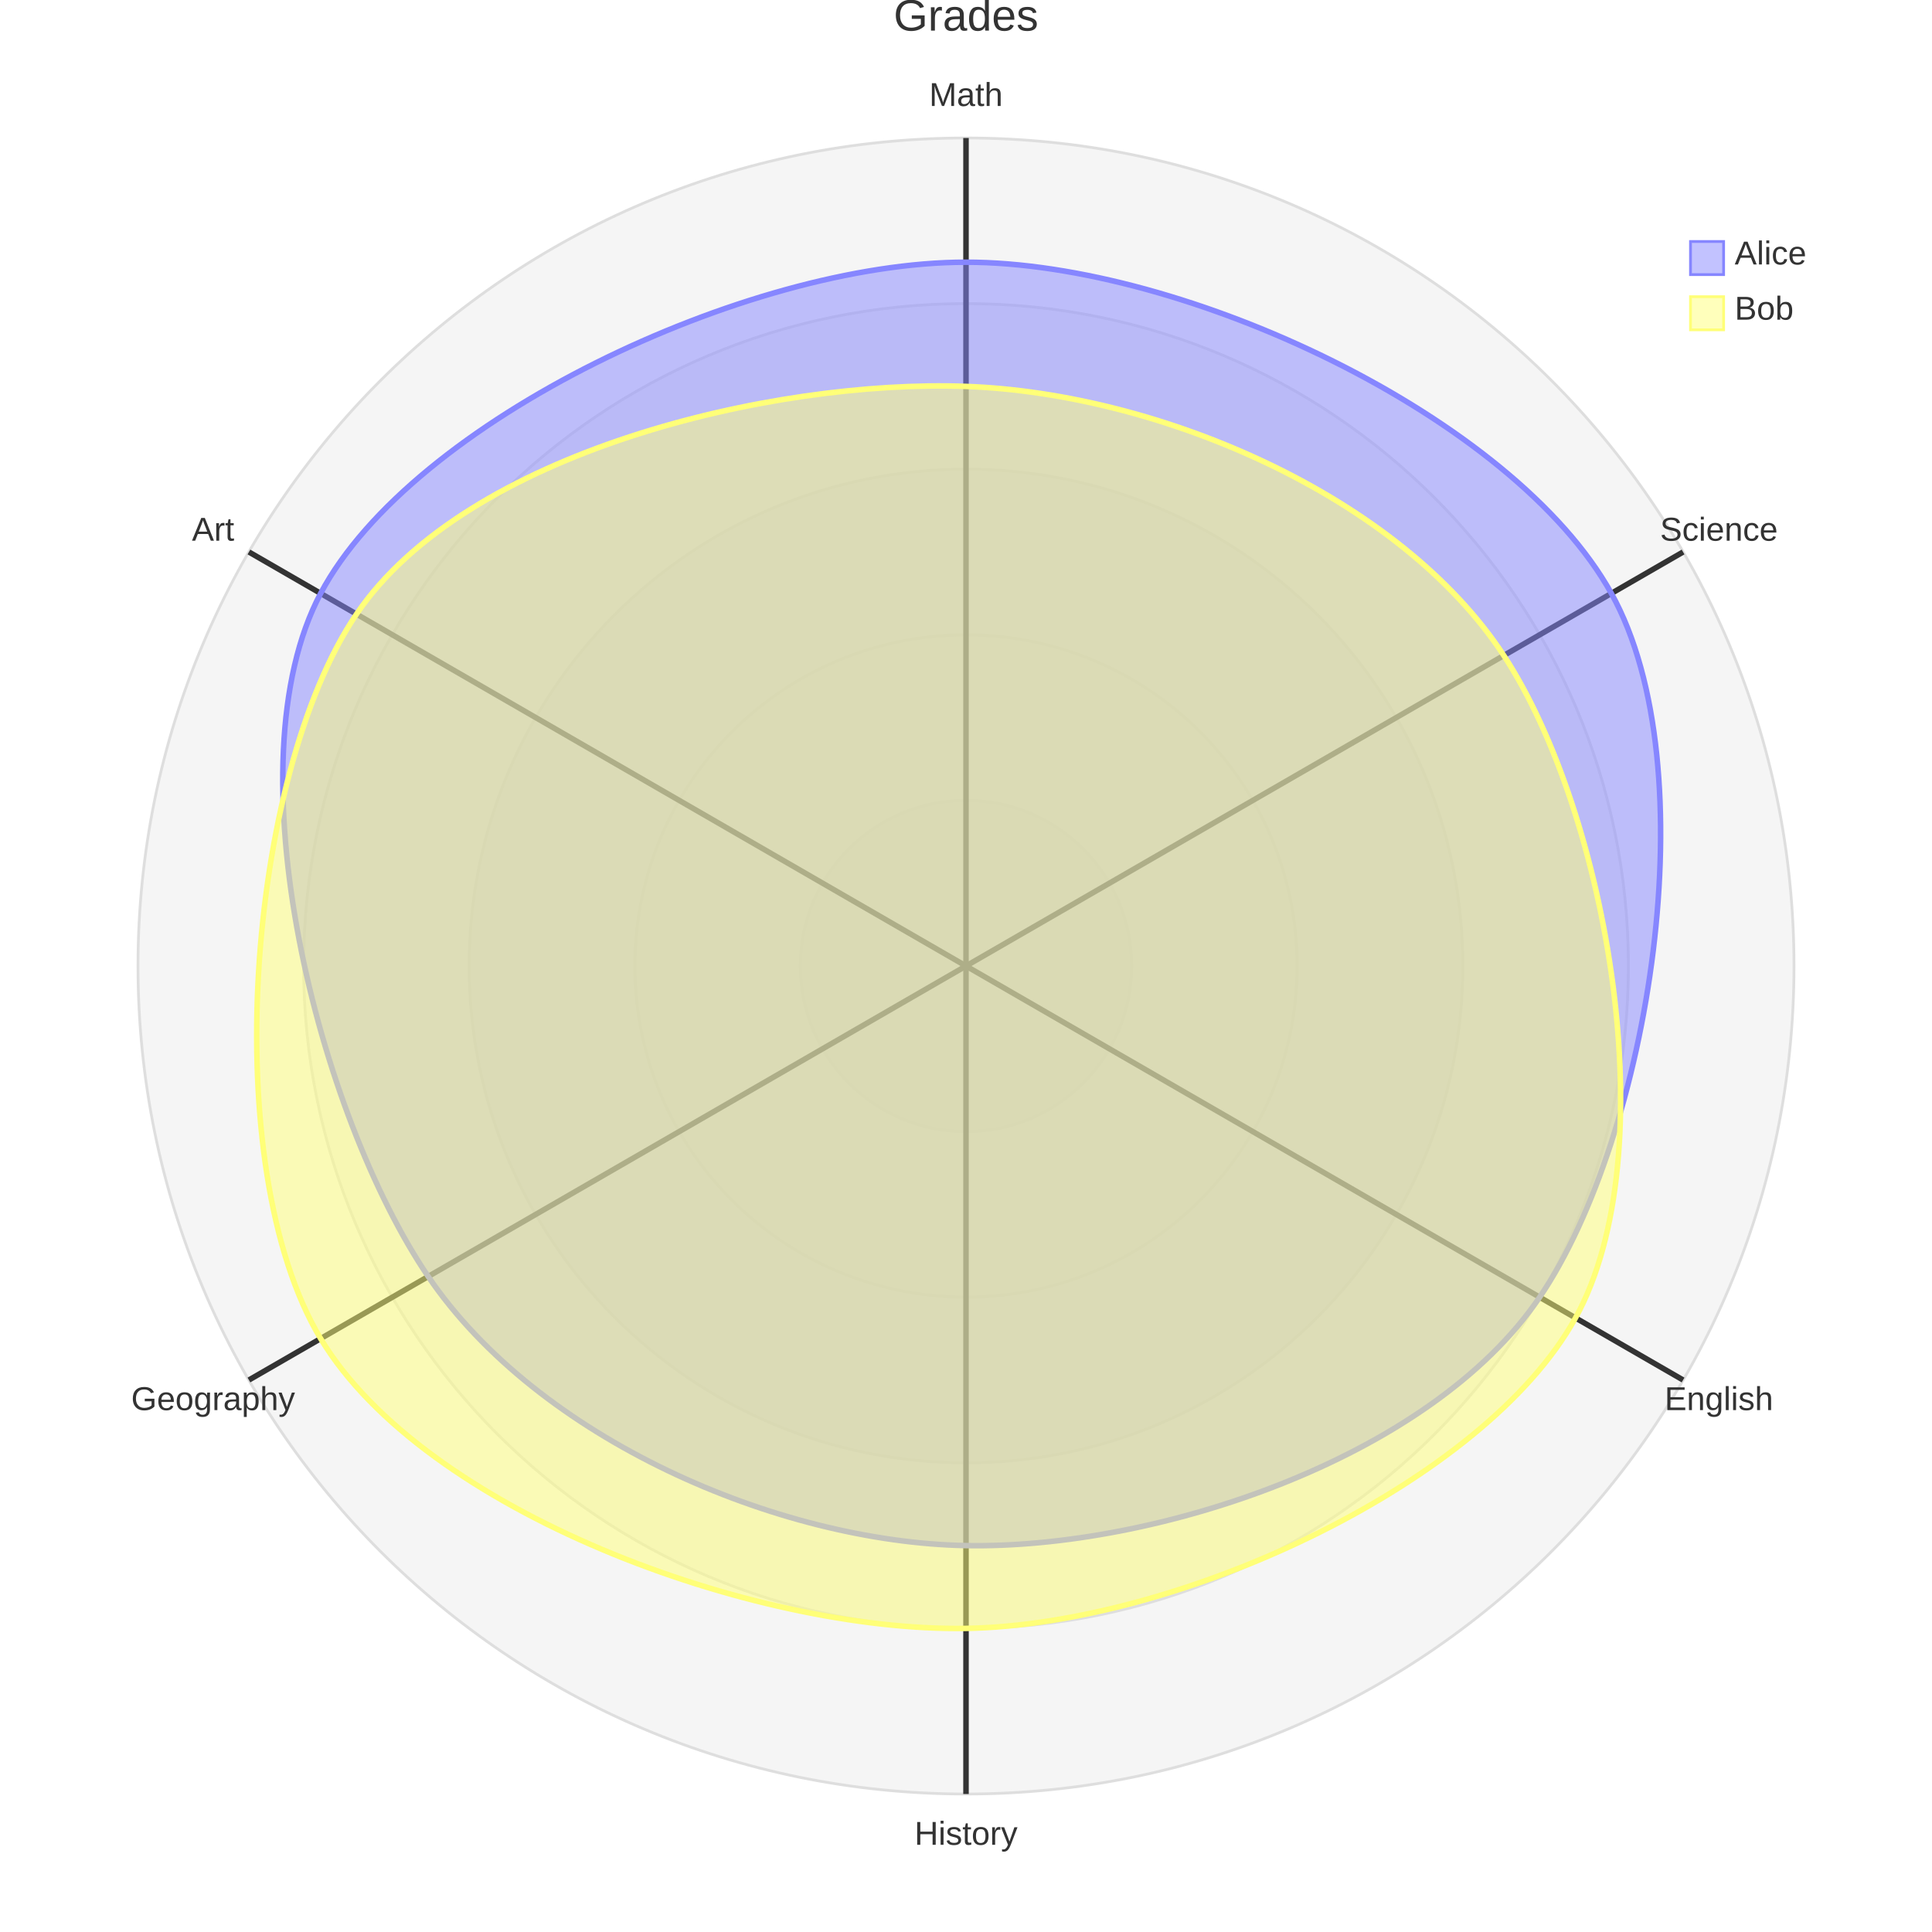
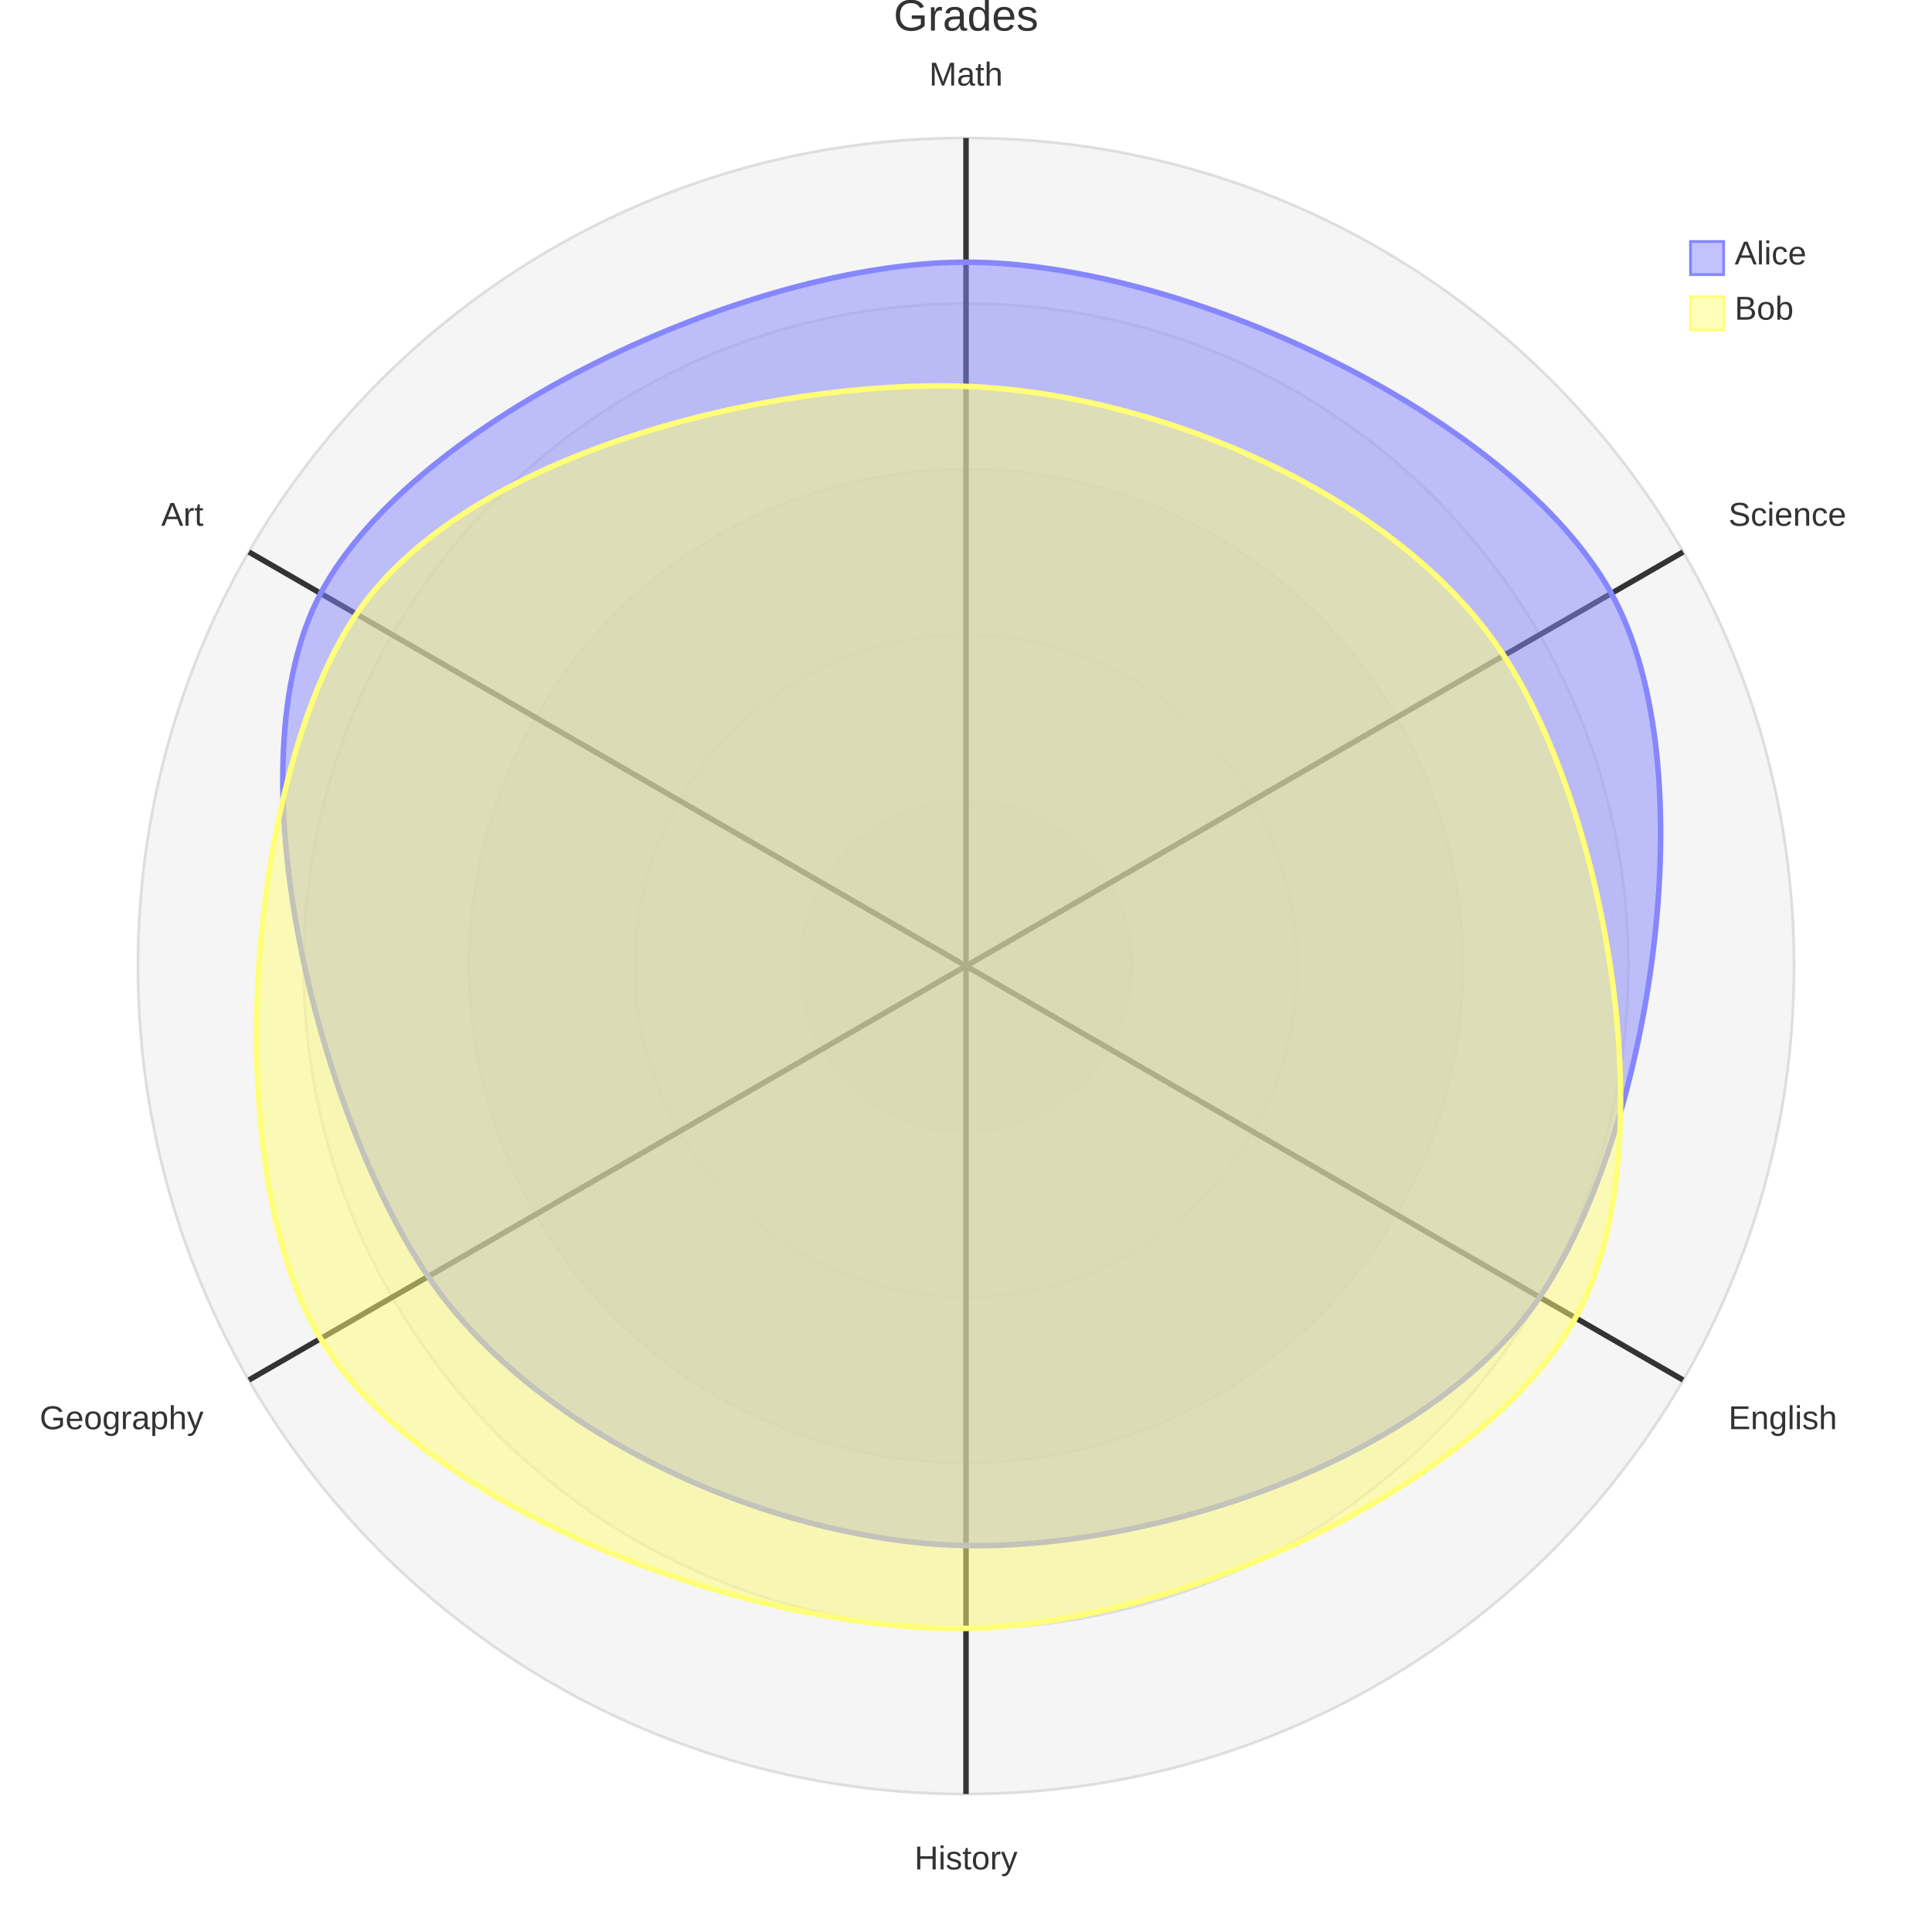
- <svg xmlns="http://www.w3.org/2000/svg" id="my-svg" width="700" viewBox="0 0 700 700" height="700" role="graphics-document document" aria-roledescription="radar" style="background-color: transparent;">
-   <style>#my-svg{font-family:"trebuchet ms",verdana,arial,sans-serif;font-size:16px;fill:#333;}@keyframes edge-animation-frame{from{stroke-dashoffset:0;}}@keyframes dash{to{stroke-dashoffset:0;}}#my-svg .edge-animation-slow{stroke-dasharray:9,5!important;stroke-dashoffset:900;animation:dash 50s linear infinite;stroke-linecap:round;}#my-svg .edge-animation-fast{stroke-dasharray:9,5!important;stroke-dashoffset:900;animation:dash 20s linear infinite;stroke-linecap:round;}#my-svg .error-icon{fill:#552222;}#my-svg .error-text{fill:#552222;stroke:#552222;}#my-svg .edge-thickness-normal{stroke-width:1px;}#my-svg .edge-thickness-thick{stroke-width:3.5px;}#my-svg .edge-pattern-solid{stroke-dasharray:0;}#my-svg .edge-thickness-invisible{stroke-width:0;fill:none;}#my-svg .edge-pattern-dashed{stroke-dasharray:3;}#my-svg .edge-pattern-dotted{stroke-dasharray:2;}#my-svg .marker{fill:#333333;stroke:#333333;}#my-svg .marker.cross{stroke:#333333;}#my-svg svg{font-family:"trebuchet ms",verdana,arial,sans-serif;font-size:16px;}#my-svg p{margin:0;}#my-svg .radarTitle{font-size:16px;color:#333;dominant-baseline:hanging;text-anchor:middle;}#my-svg .radarAxisLine{stroke:#333333;stroke-width:2;}#my-svg .radarAxisLabel{dominant-baseline:middle;text-anchor:middle;font-size:12px;color:#333333;}#my-svg .radarGraticule{fill:#DEDEDE;fill-opacity:0.3;stroke:#DEDEDE;stroke-width:1;}#my-svg .radarLegendText{text-anchor:start;font-size:12px;dominant-baseline:hanging;}#my-svg .radarCurve-0{color:hsl(240, 100%, 76.275%);fill:hsl(240, 100%, 76.275%);fill-opacity:0.5;stroke:hsl(240, 100%, 76.275%);stroke-width:2;}#my-svg .radarLegendBox-0{fill:hsl(240, 100%, 76.275%);fill-opacity:0.5;stroke:hsl(240, 100%, 76.275%);}#my-svg .radarCurve-1{color:hsl(60, 100%, 73.529%);fill:hsl(60, 100%, 73.529%);fill-opacity:0.5;stroke:hsl(60, 100%, 73.529%);stroke-width:2;}#my-svg .radarLegendBox-1{fill:hsl(60, 100%, 73.529%);fill-opacity:0.5;stroke:hsl(60, 100%, 73.529%);}#my-svg .radarCurve-2{color:hsl(80, 100%, 76.275%);fill:hsl(80, 100%, 76.275%);fill-opacity:0.5;stroke:hsl(80, 100%, 76.275%);stroke-width:2;}#my-svg .radarLegendBox-2{fill:hsl(80, 100%, 76.275%);fill-opacity:0.5;stroke:hsl(80, 100%, 76.275%);}#my-svg .radarCurve-3{color:hsl(270, 100%, 76.275%);fill:hsl(270, 100%, 76.275%);fill-opacity:0.5;stroke:hsl(270, 100%, 76.275%);stroke-width:2;}#my-svg .radarLegendBox-3{fill:hsl(270, 100%, 76.275%);fill-opacity:0.5;stroke:hsl(270, 100%, 76.275%);}#my-svg .radarCurve-4{color:hsl(300, 100%, 76.275%);fill:hsl(300, 100%, 76.275%);fill-opacity:0.5;stroke:hsl(300, 100%, 76.275%);stroke-width:2;}#my-svg .radarLegendBox-4{fill:hsl(300, 100%, 76.275%);fill-opacity:0.5;stroke:hsl(300, 100%, 76.275%);}#my-svg .radarCurve-5{color:hsl(330, 100%, 76.275%);fill:hsl(330, 100%, 76.275%);fill-opacity:0.5;stroke:hsl(330, 100%, 76.275%);stroke-width:2;}#my-svg .radarLegendBox-5{fill:hsl(330, 100%, 76.275%);fill-opacity:0.5;stroke:hsl(330, 100%, 76.275%);}#my-svg .radarCurve-6{color:hsl(0, 100%, 76.275%);fill:hsl(0, 100%, 76.275%);fill-opacity:0.5;stroke:hsl(0, 100%, 76.275%);stroke-width:2;}#my-svg .radarLegendBox-6{fill:hsl(0, 100%, 76.275%);fill-opacity:0.5;stroke:hsl(0, 100%, 76.275%);}#my-svg .radarCurve-7{color:hsl(30, 100%, 76.275%);fill:hsl(30, 100%, 76.275%);fill-opacity:0.5;stroke:hsl(30, 100%, 76.275%);stroke-width:2;}#my-svg .radarLegendBox-7{fill:hsl(30, 100%, 76.275%);fill-opacity:0.5;stroke:hsl(30, 100%, 76.275%);}#my-svg .radarCurve-8{color:hsl(90, 100%, 76.275%);fill:hsl(90, 100%, 76.275%);fill-opacity:0.5;stroke:hsl(90, 100%, 76.275%);stroke-width:2;}#my-svg .radarLegendBox-8{fill:hsl(90, 100%, 76.275%);fill-opacity:0.5;stroke:hsl(90, 100%, 76.275%);}#my-svg .radarCurve-9{color:hsl(150, 100%, 76.275%);fill:hsl(150, 100%, 76.275%);fill-opacity:0.5;stroke:hsl(150, 100%, 76.275%);stroke-width:2;}#my-svg .radarLegendBox-9{fill:hsl(150, 100%, 76.275%);fill-opacity:0.5;stroke:hsl(150, 100%, 76.275%);}#my-svg .radarCurve-10{color:hsl(180, 100%, 76.275%);fill:hsl(180, 100%, 76.275%);fill-opacity:0.5;stroke:hsl(180, 100%, 76.275%);stroke-width:2;}#my-svg .radarLegendBox-10{fill:hsl(180, 100%, 76.275%);fill-opacity:0.5;stroke:hsl(180, 100%, 76.275%);}#my-svg .radarCurve-11{color:hsl(210, 100%, 76.275%);fill:hsl(210, 100%, 76.275%);fill-opacity:0.5;stroke:hsl(210, 100%, 76.275%);stroke-width:2;}#my-svg .radarLegendBox-11{fill:hsl(210, 100%, 76.275%);fill-opacity:0.5;stroke:hsl(210, 100%, 76.275%);}#my-svg :root{--mermaid-font-family:"trebuchet ms",verdana,arial,sans-serif;}</style>
+ <svg xmlns="http://www.w3.org/2000/svg" id="my-svg" width="100%" style="max-width: 700px; background-color: transparent;" viewBox="0 0 700 700" overflow="visible" role="graphics-document document" aria-roledescription="radar">
+   <style>#my-svg{font-family:"trebuchet ms",verdana,arial,sans-serif;font-size:16px;fill:#333;}@keyframes edge-animation-frame{from{stroke-dashoffset:0;}}@keyframes dash{to{stroke-dashoffset:0;}}#my-svg .edge-animation-slow{stroke-dasharray:9,5!important;stroke-dashoffset:900;animation:dash 50s linear infinite;stroke-linecap:round;}#my-svg .edge-animation-fast{stroke-dasharray:9,5!important;stroke-dashoffset:900;animation:dash 20s linear infinite;stroke-linecap:round;}#my-svg .error-icon{fill:#552222;}#my-svg .error-text{fill:#552222;stroke:#552222;}#my-svg .edge-thickness-normal{stroke-width:1px;}#my-svg .edge-thickness-thick{stroke-width:3.5px;}#my-svg .edge-pattern-solid{stroke-dasharray:0;}#my-svg .edge-thickness-invisible{stroke-width:0;fill:none;}#my-svg .edge-pattern-dashed{stroke-dasharray:3;}#my-svg .edge-pattern-dotted{stroke-dasharray:2;}#my-svg .marker{fill:#333333;stroke:#333333;}#my-svg .marker.cross{stroke:#333333;}#my-svg svg{font-family:"trebuchet ms",verdana,arial,sans-serif;font-size:16px;}#my-svg p{margin:0;}#my-svg .radarTitle{font-size:16px;color:#333;dominant-baseline:hanging;text-anchor:middle;}#my-svg .radarAxisLine{stroke:#333333;stroke-width:2;}#my-svg .radarAxisLabel{font-size:12px;color:#333333;}#my-svg .radarGraticule{fill:#DEDEDE;fill-opacity:0.3;stroke:#DEDEDE;stroke-width:1;}#my-svg .radarLegendText{text-anchor:start;font-size:12px;dominant-baseline:hanging;}#my-svg .radarCurve-0{color:hsl(240, 100%, 76.275%);fill:hsl(240, 100%, 76.275%);fill-opacity:0.5;stroke:hsl(240, 100%, 76.275%);stroke-width:2;}#my-svg .radarLegendBox-0{fill:hsl(240, 100%, 76.275%);fill-opacity:0.5;stroke:hsl(240, 100%, 76.275%);}#my-svg .radarCurve-1{color:hsl(60, 100%, 73.529%);fill:hsl(60, 100%, 73.529%);fill-opacity:0.5;stroke:hsl(60, 100%, 73.529%);stroke-width:2;}#my-svg .radarLegendBox-1{fill:hsl(60, 100%, 73.529%);fill-opacity:0.5;stroke:hsl(60, 100%, 73.529%);}#my-svg .radarCurve-2{color:hsl(80, 100%, 76.275%);fill:hsl(80, 100%, 76.275%);fill-opacity:0.5;stroke:hsl(80, 100%, 76.275%);stroke-width:2;}#my-svg .radarLegendBox-2{fill:hsl(80, 100%, 76.275%);fill-opacity:0.5;stroke:hsl(80, 100%, 76.275%);}#my-svg .radarCurve-3{color:hsl(270, 100%, 76.275%);fill:hsl(270, 100%, 76.275%);fill-opacity:0.5;stroke:hsl(270, 100%, 76.275%);stroke-width:2;}#my-svg .radarLegendBox-3{fill:hsl(270, 100%, 76.275%);fill-opacity:0.5;stroke:hsl(270, 100%, 76.275%);}#my-svg .radarCurve-4{color:hsl(300, 100%, 76.275%);fill:hsl(300, 100%, 76.275%);fill-opacity:0.5;stroke:hsl(300, 100%, 76.275%);stroke-width:2;}#my-svg .radarLegendBox-4{fill:hsl(300, 100%, 76.275%);fill-opacity:0.5;stroke:hsl(300, 100%, 76.275%);}#my-svg .radarCurve-5{color:hsl(330, 100%, 76.275%);fill:hsl(330, 100%, 76.275%);fill-opacity:0.5;stroke:hsl(330, 100%, 76.275%);stroke-width:2;}#my-svg .radarLegendBox-5{fill:hsl(330, 100%, 76.275%);fill-opacity:0.5;stroke:hsl(330, 100%, 76.275%);}#my-svg .radarCurve-6{color:hsl(0, 100%, 76.275%);fill:hsl(0, 100%, 76.275%);fill-opacity:0.5;stroke:hsl(0, 100%, 76.275%);stroke-width:2;}#my-svg .radarLegendBox-6{fill:hsl(0, 100%, 76.275%);fill-opacity:0.5;stroke:hsl(0, 100%, 76.275%);}#my-svg .radarCurve-7{color:hsl(30, 100%, 76.275%);fill:hsl(30, 100%, 76.275%);fill-opacity:0.5;stroke:hsl(30, 100%, 76.275%);stroke-width:2;}#my-svg .radarLegendBox-7{fill:hsl(30, 100%, 76.275%);fill-opacity:0.5;stroke:hsl(30, 100%, 76.275%);}#my-svg .radarCurve-8{color:hsl(90, 100%, 76.275%);fill:hsl(90, 100%, 76.275%);fill-opacity:0.5;stroke:hsl(90, 100%, 76.275%);stroke-width:2;}#my-svg .radarLegendBox-8{fill:hsl(90, 100%, 76.275%);fill-opacity:0.5;stroke:hsl(90, 100%, 76.275%);}#my-svg .radarCurve-9{color:hsl(150, 100%, 76.275%);fill:hsl(150, 100%, 76.275%);fill-opacity:0.5;stroke:hsl(150, 100%, 76.275%);stroke-width:2;}#my-svg .radarLegendBox-9{fill:hsl(150, 100%, 76.275%);fill-opacity:0.5;stroke:hsl(150, 100%, 76.275%);}#my-svg .radarCurve-10{color:hsl(180, 100%, 76.275%);fill:hsl(180, 100%, 76.275%);fill-opacity:0.5;stroke:hsl(180, 100%, 76.275%);stroke-width:2;}#my-svg .radarLegendBox-10{fill:hsl(180, 100%, 76.275%);fill-opacity:0.5;stroke:hsl(180, 100%, 76.275%);}#my-svg .radarCurve-11{color:hsl(210, 100%, 76.275%);fill:hsl(210, 100%, 76.275%);fill-opacity:0.5;stroke:hsl(210, 100%, 76.275%);stroke-width:2;}#my-svg .radarLegendBox-11{fill:hsl(210, 100%, 76.275%);fill-opacity:0.5;stroke:hsl(210, 100%, 76.275%);}#my-svg .node .neo-node{stroke:#9370DB;}#my-svg [data-look="neo"].node rect,#my-svg [data-look="neo"].cluster rect,#my-svg [data-look="neo"].node polygon{stroke:#9370DB;filter:drop-shadow(1px 2px 2px rgba(185, 185, 185, 1));}#my-svg [data-look="neo"].swimlane.cluster rect{filter:none;}#my-svg [data-look="neo"].node path{stroke:#9370DB;stroke-width:1px;}#my-svg [data-look="neo"].node .outer-path{filter:drop-shadow(1px 2px 2px rgba(185, 185, 185, 1));}#my-svg [data-look="neo"].node .neo-line path{stroke:#9370DB;filter:none;}#my-svg [data-look="neo"].node circle{stroke:#9370DB;filter:drop-shadow(1px 2px 2px rgba(185, 185, 185, 1));}#my-svg [data-look="neo"].node circle .state-start{fill:#000000;}#my-svg [data-look="neo"].icon-shape .icon{fill:#9370DB;filter:drop-shadow(1px 2px 2px rgba(185, 185, 185, 1));}#my-svg [data-look="neo"].icon-shape .icon-neo path{stroke:#9370DB;filter:drop-shadow(1px 2px 2px rgba(185, 185, 185, 1));}#my-svg :root{--mermaid-font-family:"trebuchet ms",verdana,arial,sans-serif;}</style>
  <g />
  <g transform="translate(350, 350)">
    <circle r="60" class="radarGraticule" />
    <circle r="120" class="radarGraticule" />
    <circle r="180" class="radarGraticule" />
    <circle r="240" class="radarGraticule" />
    <circle r="300" class="radarGraticule" />
    <line x1="0" y1="0" x2="1.8369701987210297e-14" y2="-300" class="radarAxisLine" />
-     <text x="1.9288187086570814e-14" y="-315" class="radarAxisLabel">Math</text>
+     <text x="1.9533116446400285e-14" y="-319" text-anchor="middle" dominant-baseline="auto" class="radarAxisLabel">Math</text>
    <line x1="0" y1="0" x2="259.808" y2="-150" class="radarAxisLine" />
-     <text x="272.798" y="-157.5" class="radarAxisLabel">Science</text>
+     <text x="276.262" y="-159.5" text-anchor="start" dominant-baseline="auto" class="radarAxisLabel">Science</text>
    <line x1="0" y1="0" x2="259.808" y2="150" class="radarAxisLine" />
-     <text x="272.798" y="157.5" class="radarAxisLabel">English</text>
+     <text x="276.262" y="159.5" text-anchor="start" dominant-baseline="hanging" class="radarAxisLabel">English</text>
    <line x1="0" y1="0" x2="1.8369701987210297e-14" y2="300" class="radarAxisLine" />
-     <text x="1.9288187086570814e-14" y="315" class="radarAxisLabel">History</text>
+     <text x="1.9533116446400285e-14" y="319" text-anchor="middle" dominant-baseline="hanging" class="radarAxisLabel">History</text>
    <line x1="0" y1="0" x2="-259.808" y2="150" class="radarAxisLine" />
-     <text x="-272.798" y="157.5" class="radarAxisLabel">Geography</text>
+     <text x="-276.262" y="159.5" text-anchor="end" dominant-baseline="hanging" class="radarAxisLabel">Geography</text>
    <line x1="0" y1="0" x2="-259.808" y2="-150" class="radarAxisLine" />
-     <text x="-272.798" y="-157.5" class="radarAxisLabel">Art</text>
+     <text x="-276.262" y="-159.5" text-anchor="end" dominant-baseline="auto" class="radarAxisLabel">Art</text>
    <path d="M1.5614246689128753e-14,-255 C79.501,-255 198.493,-198.75 233.827,-135 C269.161,-71.25 247.597,61.35 207.846,120 C168.096,178.65 68.459,211.275 1.2858791391047208e-14,210 C-68.459,208.725 -155.105,171.15 -194.856,112.5 C-234.606,53.85 -266.952,-72.525 -233.827,-135 C-200.701,-197.475 -79.501,-255 1.5614246689128753e-14,-255 Z" class="radarCurve-0" />
    <path d="M1.2858791391047208e-14,-210 C70.668,-207.45 157.314,-169.875 194.856,-112.5 C232.398,-55.125 253.962,67.575 220.836,127.5 C187.711,187.425 77.293,238.725 1.469576158976824e-14,240 C-77.293,241.275 -196.285,197.475 -233.827,135 C-271.369,72.525 -260.587,-68.85 -220.836,-127.5 C-181.086,-186.15 -70.668,-212.55 1.2858791391047208e-14,-210 Z" class="radarCurve-1" />
    <g transform="translate(262.5, -262.5)">
      <rect width="12" height="12" class="radarLegendBox-0" />
      <text x="16" y="0" class="radarLegendText">Alice</text>
    </g>
    <g transform="translate(262.5, -242.5)">
      <rect width="12" height="12" class="radarLegendBox-1" />
      <text x="16" y="0" class="radarLegendText">Bob</text>
    </g>
    <text class="radarTitle" x="0" y="-350">Grades</text>
  </g>
</svg>
